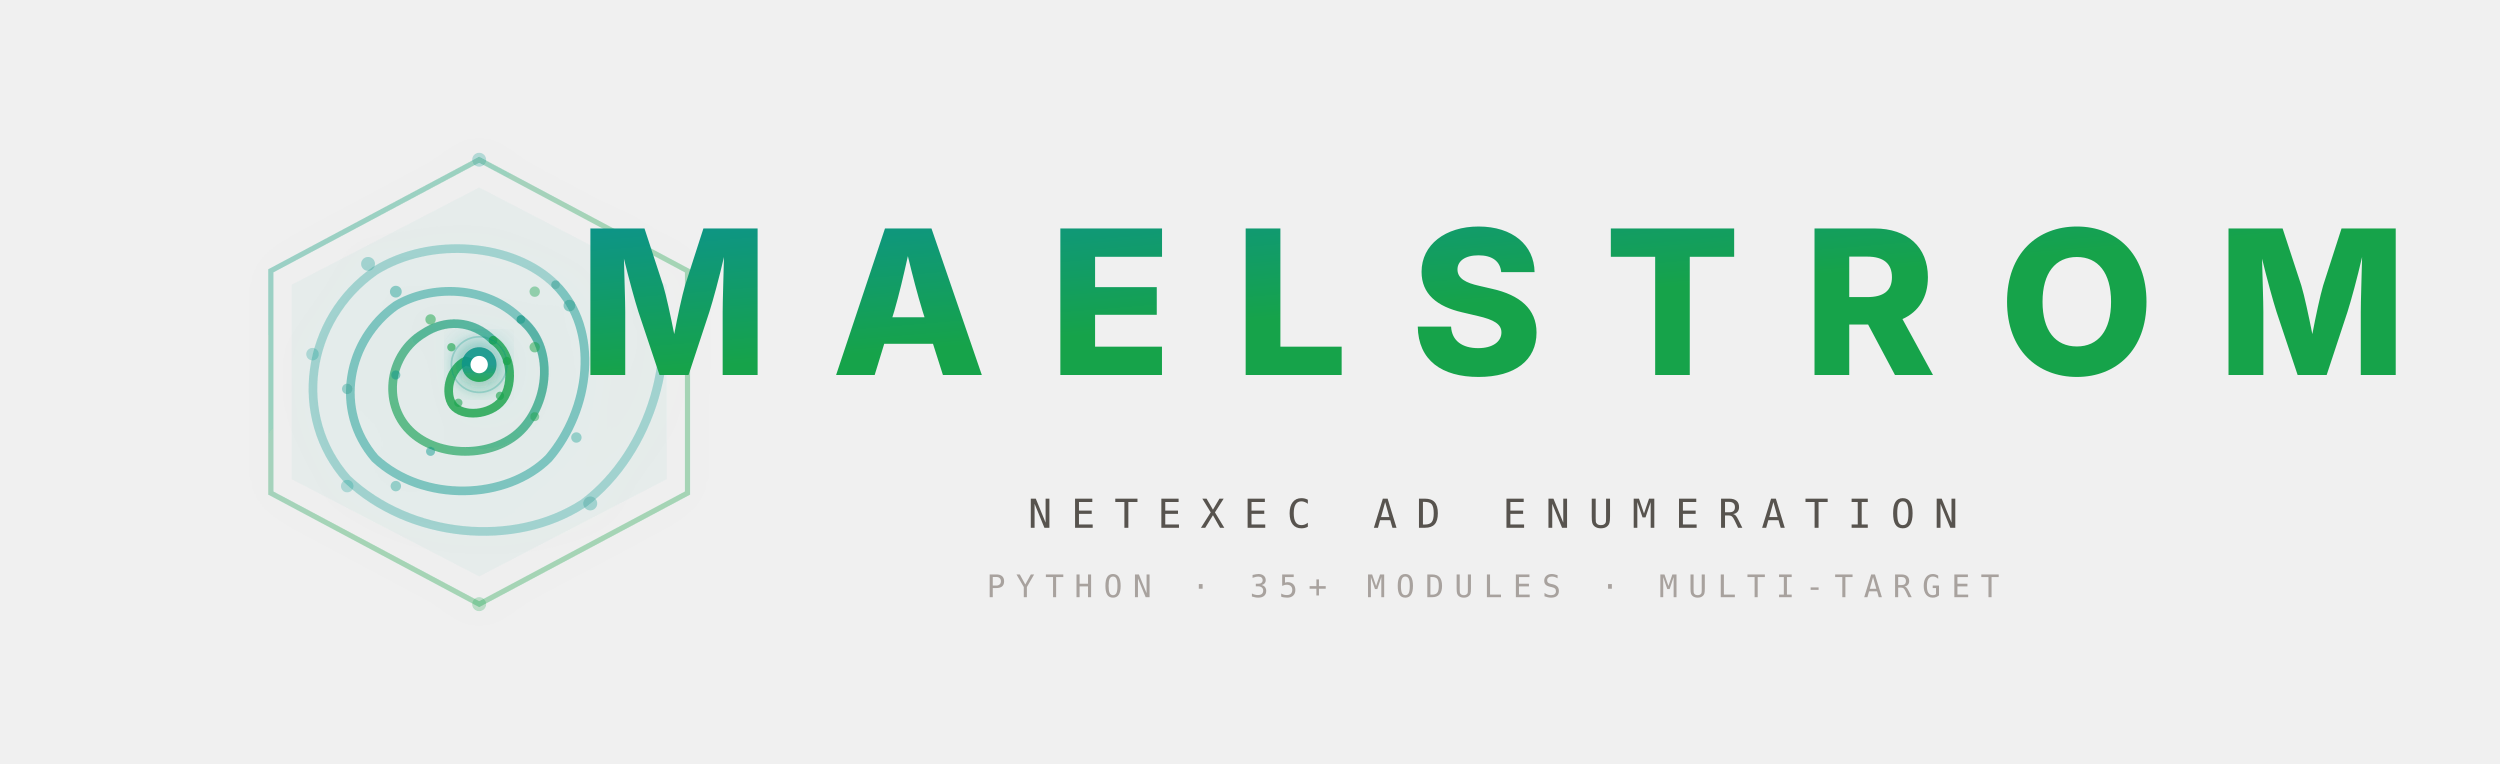
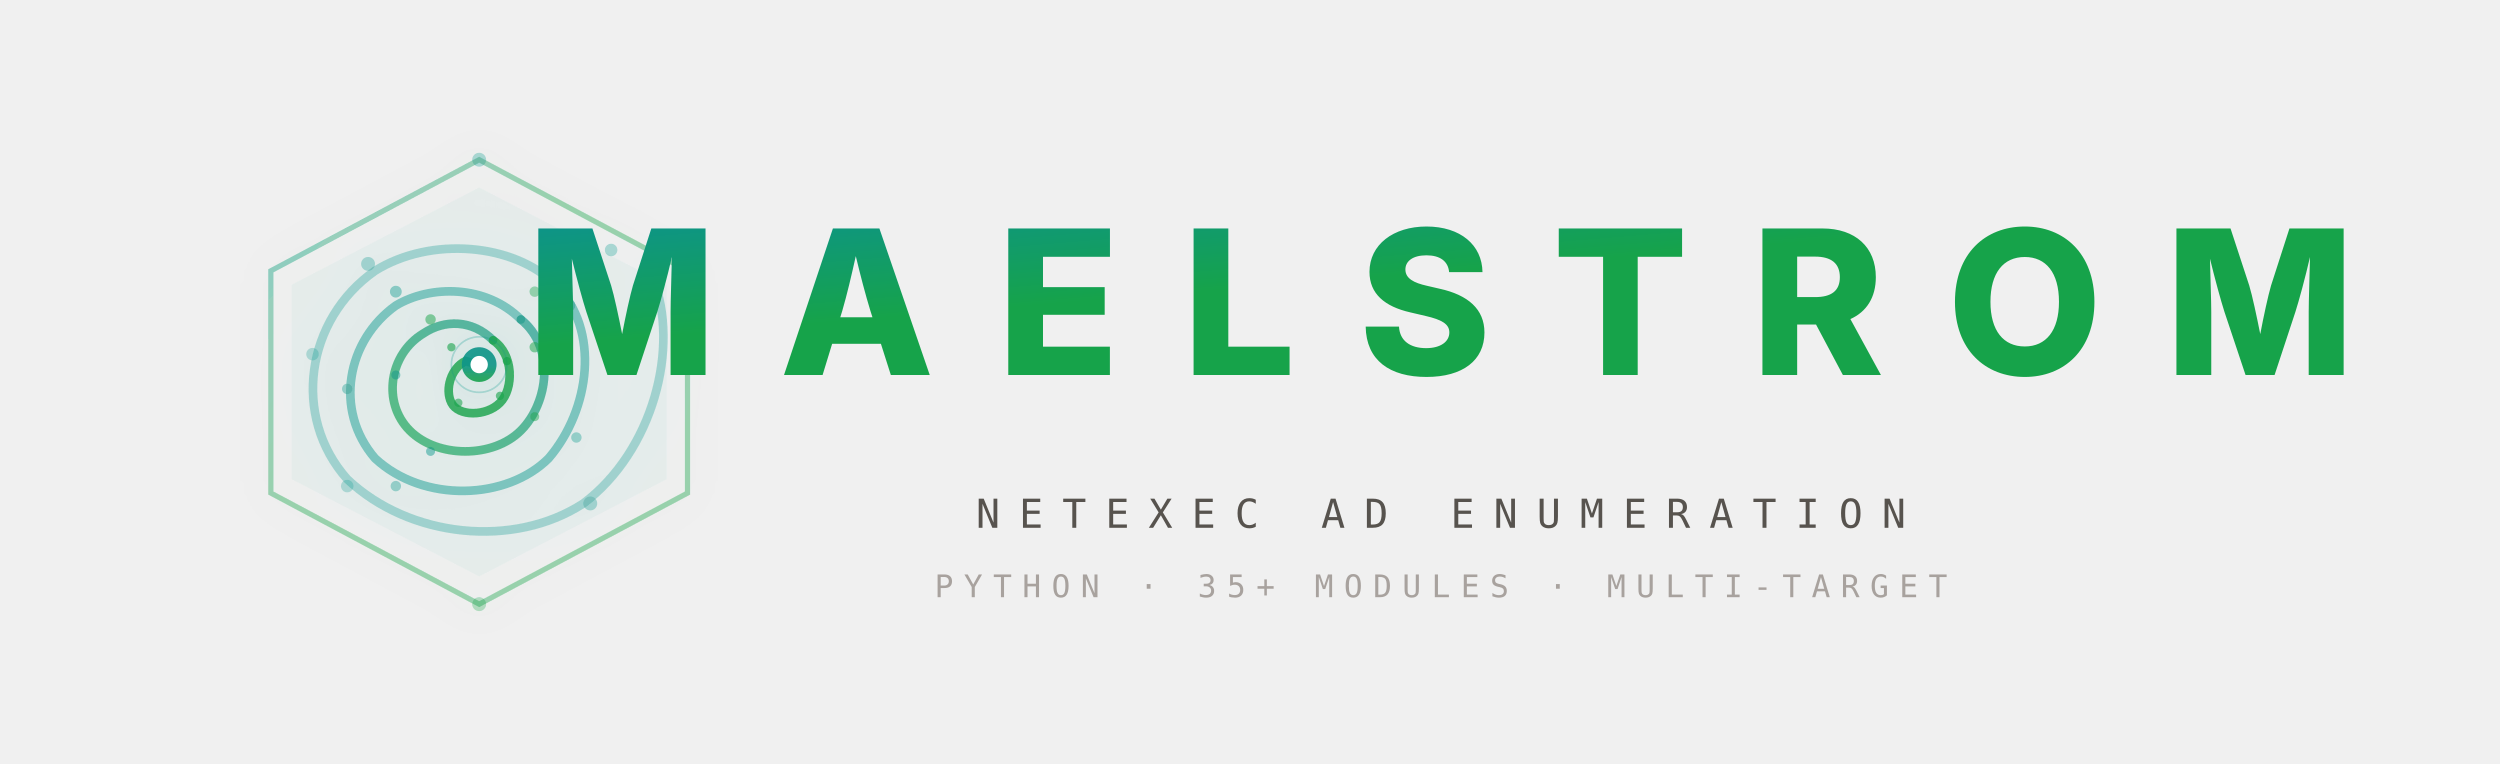
<svg xmlns="http://www.w3.org/2000/svg" viewBox="0 0 720 220" fill="none">
  <defs>
    <linearGradient id="g1" x1="0%" y1="0%" x2="100%" y2="100%">
      <stop offset="0%" stop-color="#0d9488" />
-       <stop offset="50%" stop-color="#16a34a" />
+       <stop offset="40%" stop-color="#16a34a" />
      <stop offset="100%" stop-color="#16a34a" />
    </linearGradient>
    <linearGradient id="g2" x1="0%" y1="100%" x2="100%" y2="0%">
      <stop offset="0%" stop-color="#16a34a" />
      <stop offset="100%" stop-color="#0d9488" />
    </linearGradient>
    <linearGradient id="g3" x1="0%" y1="0%" x2="0%" y2="100%">
      <stop offset="0%" stop-color="#0d9488" />
      <stop offset="50%" stop-color="#0d9488" />
      <stop offset="100%" stop-color="#16a34a" />
    </linearGradient>
    <filter id="softglow" x="-30%" y="-30%" width="160%" height="160%">
      <feGaussianBlur in="SourceAlpha" stdDeviation="6" result="blur" />
-       <feFlood flood-color="#0d9488" flood-opacity="0.1" result="color" />
+       <feFlood flood-color="#0d9488" flood-opacity="0.15" result="color" />
      <feComposite in="color" in2="blur" operator="in" result="shadow" />
      <feComposite in="SourceGraphic" in2="shadow" operator="over" />
    </filter>
-     <filter id="nodeglow" x="-50%" y="-50%" width="200%" height="200%">
-       <feGaussianBlur in="SourceGraphic" stdDeviation="4" result="blur" />
-       <feComposite in="SourceGraphic" in2="blur" operator="over" />
-     </filter>
  </defs>
  <g transform="translate(58, 40)" filter="url(#softglow)">
-     <path d="M 80 6 L 140 38 L 140 102 L 80 134 L 20 102 L 20 38 Z" fill="none" stroke="url(#g1)" stroke-width="1.5" opacity="0.35" />
+     <path d="M 80 6 L 140 38 L 140 102 L 80 134 L 20 102 L 20 38 Z" fill="none" stroke="url(#g1)" stroke-width="1.5" opacity="0.4" />
    <path d="M 80 14 L 134 42 L 134 98 L 80 126 L 26 98 L 26 42 Z" fill="#0d9488" opacity="0.04" />
    <path d="M 130 40 C 138 60, 130 90, 110 105 C 90 118, 60 115, 42 98 C 26 80, 30 52, 50 38 C 66 28, 90 30, 102 42" stroke="#0d9488" stroke-width="2.5" stroke-linecap="round" fill="none" opacity="0.3" />
    <path d="M 102 42 C 115 55, 112 78, 100 92 C 88 104, 64 105, 50 92 C 38 78, 42 58, 56 48 C 66 42, 82 42, 92 52" stroke="#0d9488" stroke-width="2.5" stroke-linecap="round" fill="none" opacity="0.45" />
    <path d="M 92 52 C 102 60, 100 76, 92 84 C 84 92, 68 92, 60 84 C 52 76, 54 62, 64 56 C 70 52, 78 52, 84 58" stroke="url(#g2)" stroke-width="2.5" stroke-linecap="round" fill="none" opacity="0.65" />
    <path d="M 84 58 C 90 62, 90 72, 86 76 C 82 80, 74 80, 72 76 C 70 72, 72 66, 76 64 L 80 65" stroke="#16a34a" stroke-width="2.5" stroke-linecap="round" fill="none" opacity="0.8" />
-     <circle cx="80" cy="65" r="5" fill="url(#g3)" opacity="0.9" filter="url(#nodeglow)" />
+     <circle cx="80" cy="65" r="5" fill="url(#g3)" opacity="0.9" />
    <circle cx="80" cy="65" r="2.5" fill="#ffffff" />
    <circle cx="80" cy="65" r="8" fill="none" stroke="#0d9488" stroke-width="0.5" opacity="0.25" />
    <circle cx="130" cy="42" r="2" fill="#0d9488" opacity="0.35" />
    <circle cx="118" cy="32" r="1.8" fill="#0d9488" opacity="0.3" />
    <circle cx="112" cy="105" r="2" fill="#0d9488" opacity="0.3" />
    <circle cx="42" cy="100" r="1.8" fill="#0d9488" opacity="0.25" />
    <circle cx="32" cy="62" r="1.8" fill="#0d9488" opacity="0.25" />
    <circle cx="48" cy="36" r="2" fill="#0d9488" opacity="0.3" />
    <circle cx="106" cy="48" r="1.7" fill="#0d9488" opacity="0.4" />
    <circle cx="108" cy="86" r="1.5" fill="#0d9488" opacity="0.35" />
    <circle cx="56" cy="100" r="1.5" fill="#0d9488" opacity="0.35" />
    <circle cx="42" cy="72" r="1.5" fill="#0d9488" opacity="0.35" />
    <circle cx="56" cy="44" r="1.7" fill="#0d9488" opacity="0.4" />
    <circle cx="96" cy="44" r="1.5" fill="#16a34a" opacity="0.4" />
    <circle cx="96" cy="60" r="1.5" fill="#16a34a" opacity="0.5" />
    <circle cx="96" cy="80" r="1.3" fill="#16a34a" opacity="0.45" />
    <circle cx="66" cy="90" r="1.3" fill="#0d9488" opacity="0.45" />
    <circle cx="56" cy="68" r="1.3" fill="#0d9488" opacity="0.45" />
    <circle cx="66" cy="52" r="1.5" fill="#16a34a" opacity="0.5" />
    <circle cx="88" cy="64" r="1.2" fill="#16a34a" opacity="0.65" />
    <circle cx="86" cy="74" r="1.2" fill="#16a34a" opacity="0.6" />
    <circle cx="74" cy="76" r="1.2" fill="#16a34a" opacity="0.55" />
    <circle cx="72" cy="60" r="1.2" fill="#16a34a" opacity="0.6" />
-     <circle cx="80" cy="6" r="2" fill="#0d9488" opacity="0.25" />
-     <circle cx="80" cy="134" r="2" fill="#16a34a" opacity="0.25" />
+     <circle cx="80" cy="6" r="2" fill="#0d9488" opacity="0.3" />
+     <circle cx="80" cy="134" r="2" fill="#16a34a" opacity="0.3" />
  </g>
-   <text x="430" y="108" font-family="'SF Pro Display', 'Inter', 'Segoe UI', 'Helvetica Neue', Arial, sans-serif" font-size="58" font-weight="800" letter-spacing="18" fill="url(#g1)" text-anchor="middle">MAELSTROM</text>
-   <line x1="270" y1="128" x2="590" y2="128" stroke="url(#g1)" stroke-width="0.8" opacity="0.2" />
-   <text x="430" y="152" font-family="'SF Mono', 'JetBrains Mono', 'Fira Code', 'Cascadia Code', monospace" font-size="11.5" font-weight="400" letter-spacing="5.5" fill="#57534e" text-anchor="middle">NETEXEC AD ENUMERATION</text>
-   <text x="430" y="172" font-family="'SF Mono', 'JetBrains Mono', 'Fira Code', monospace" font-size="9" font-weight="400" letter-spacing="3" fill="#a8a29e" text-anchor="middle">PYTHON  ·  35+ MODULES  ·  MULTI-TARGET</text>
+   <text x="415" y="108" font-family="'SF Pro Display', 'Inter', 'Segoe UI', 'Helvetica Neue', Arial, sans-serif" font-size="58" font-weight="800" letter-spacing="18" fill="url(#g1)" text-anchor="middle">MAELSTROM</text>
+   <line x1="280" y1="128" x2="550" y2="128" stroke="url(#g1)" stroke-width="0.8" opacity="0.25" />
+   <text x="415" y="152" font-family="'SF Mono', 'JetBrains Mono', 'Fira Code', 'Cascadia Code', monospace" font-size="11.5" font-weight="400" letter-spacing="5.5" fill="#57534e" text-anchor="middle">NETEXEC AD ENUMERATION</text>
+   <text x="415" y="172" font-family="'SF Mono', 'JetBrains Mono', 'Fira Code', monospace" font-size="9" font-weight="400" letter-spacing="3" fill="#a8a29e" text-anchor="middle">PYTHON  ·  35+ MODULES  ·  MULTI-TARGET</text>
</svg>
